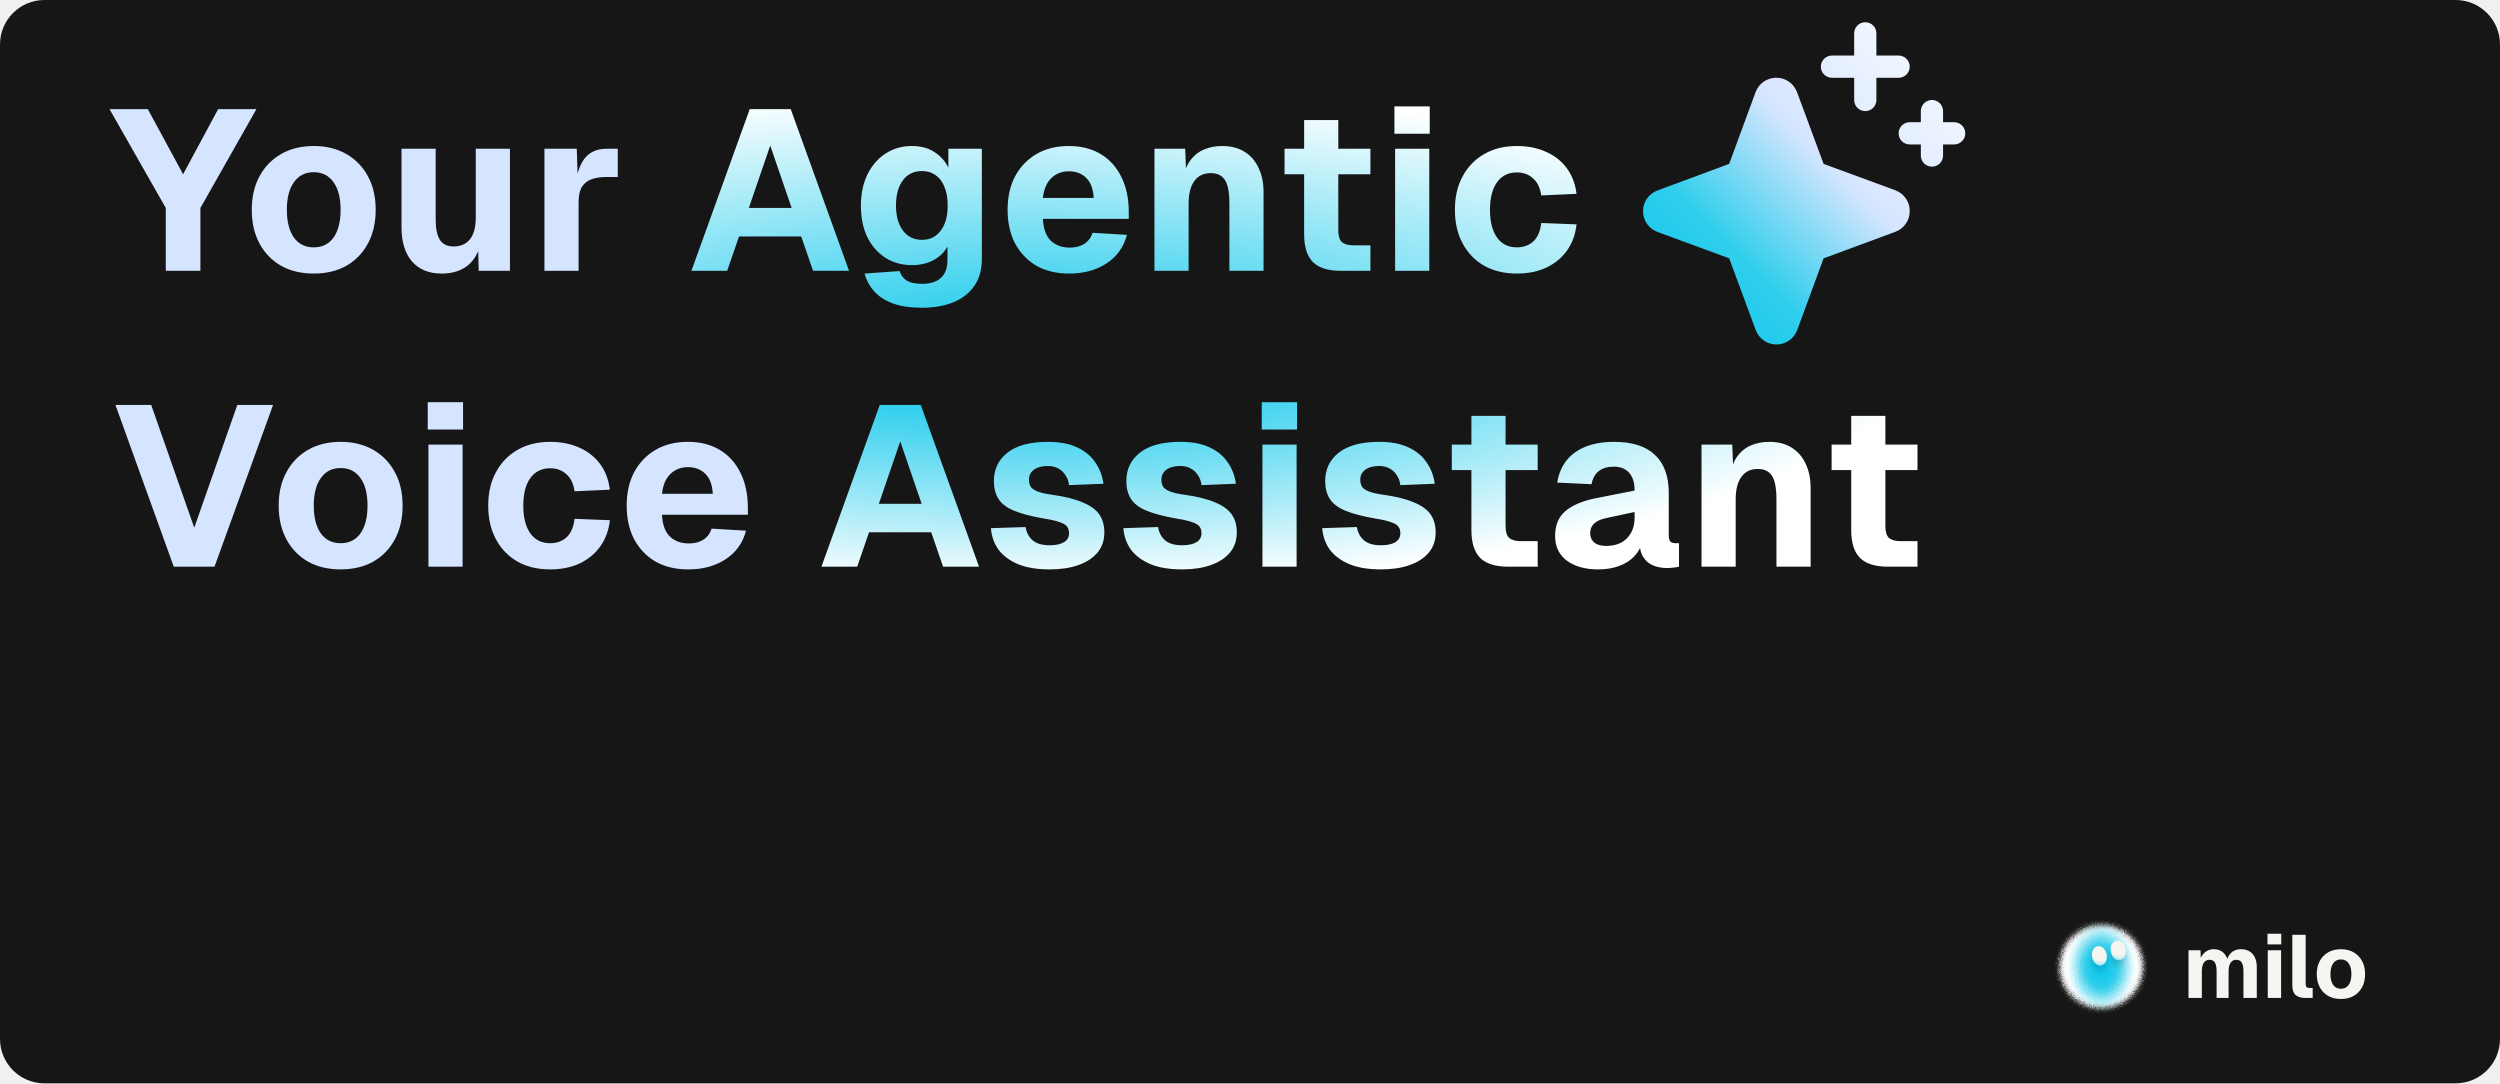
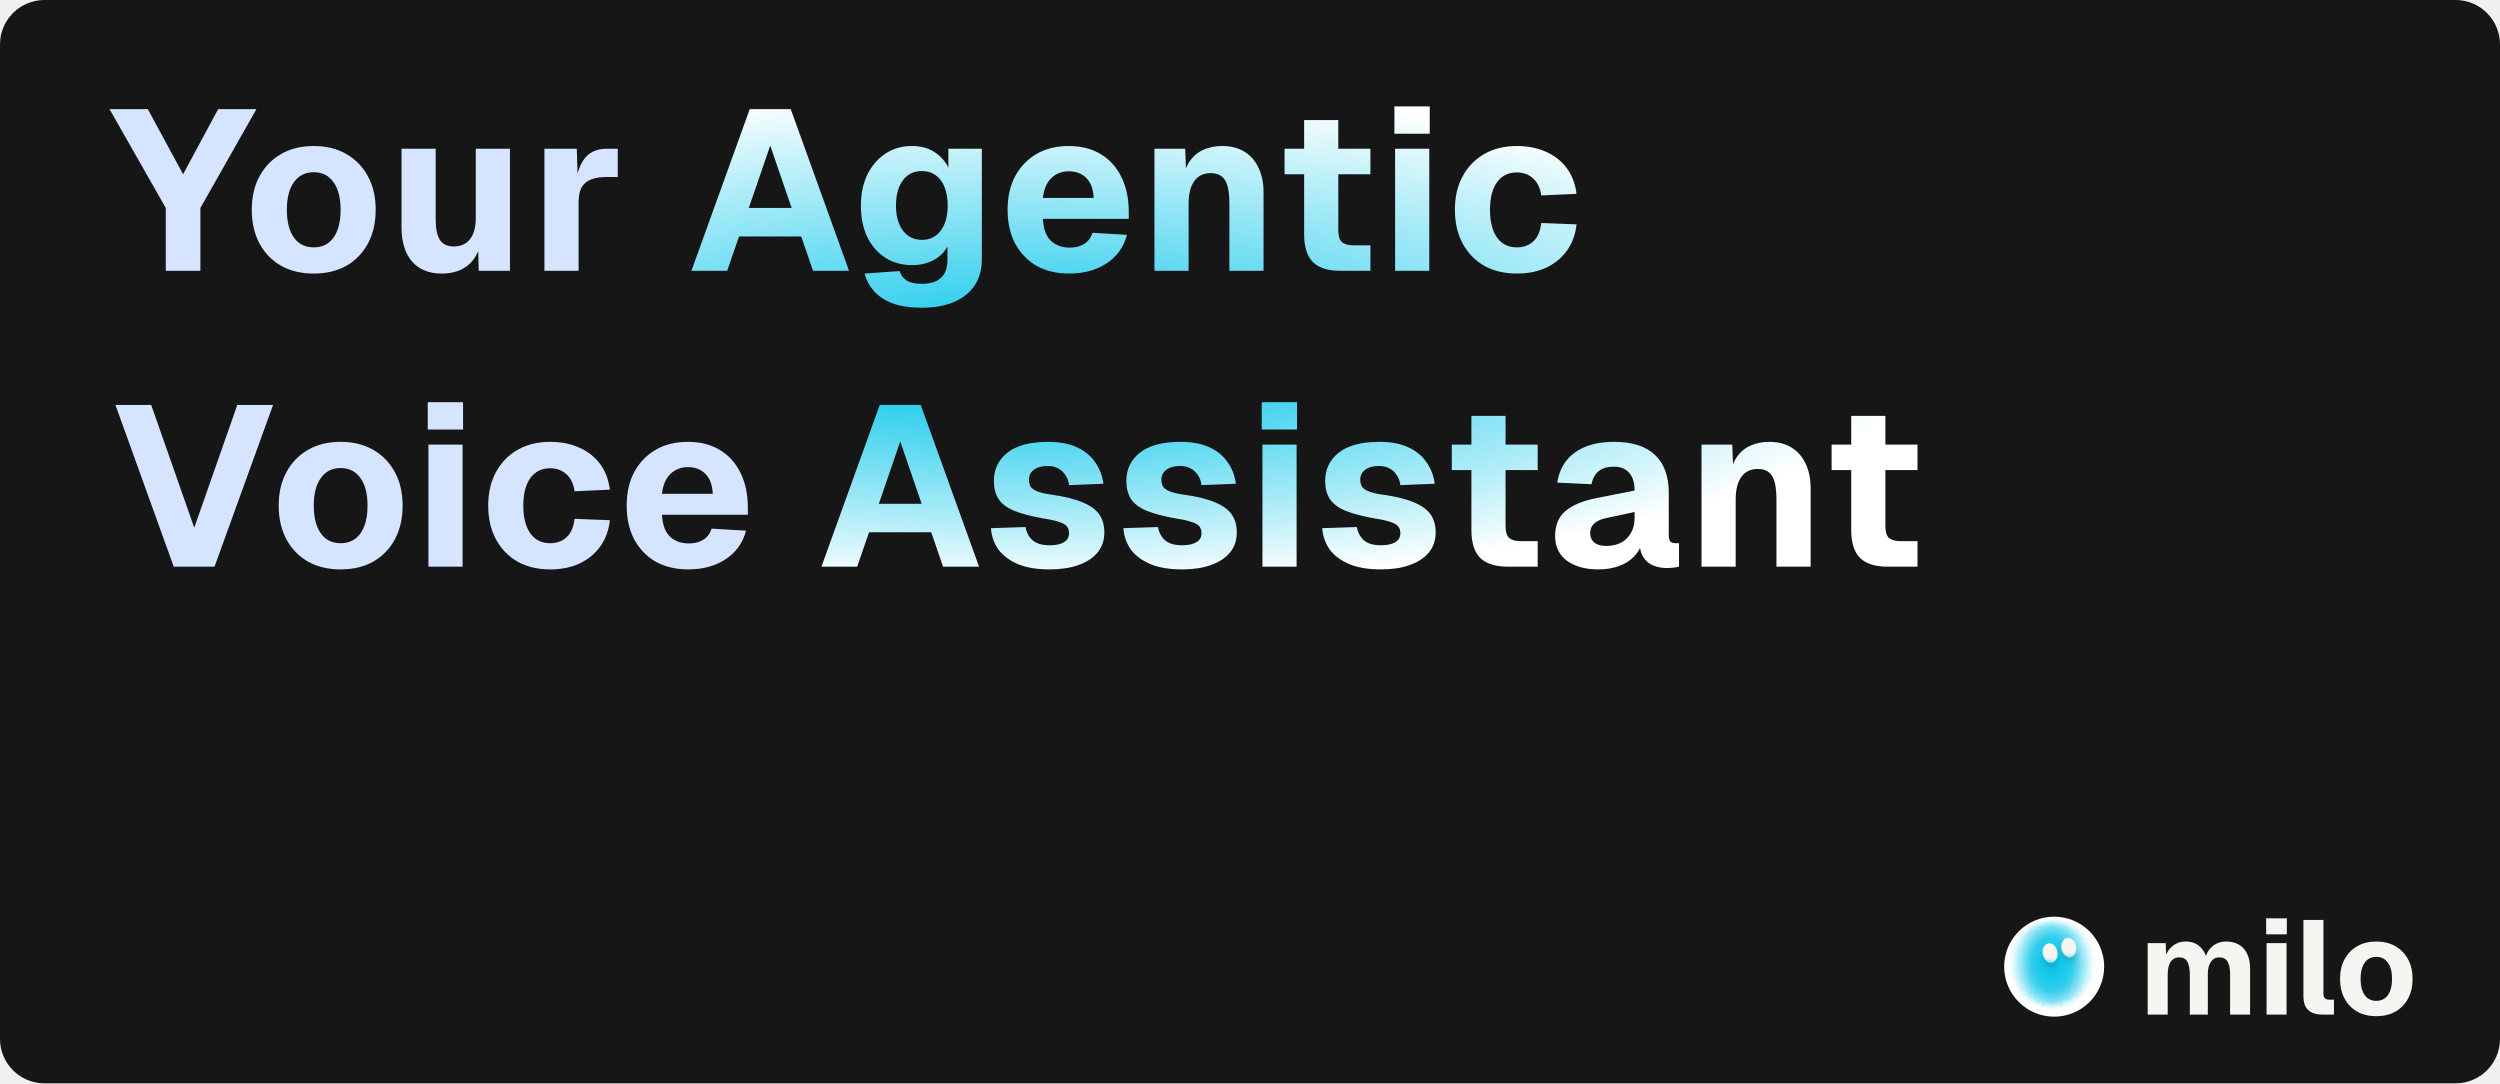
<svg xmlns="http://www.w3.org/2000/svg" width="1800" height="780" viewBox="0 0 1800 780" fill="none">
  <rect width="1800" height="780" rx="32" fill="#161617" />
  <path d="M119.36 195V149.736L78.852 78.56H106.404L131.824 125.464L157.08 78.56H184.632L144.288 149.736V195H119.36ZM225.886 196.968C216.92 196.968 209.103 195.109 202.434 191.392C195.764 187.565 190.571 182.208 186.854 175.32C183.136 168.432 181.278 160.341 181.278 151.048C181.278 141.755 183.136 133.719 186.854 126.94C190.571 120.052 195.764 114.695 202.434 110.868C209.103 107.041 216.92 105.128 225.886 105.128C234.851 105.128 242.668 107.041 249.338 110.868C256.007 114.695 261.2 120.052 264.918 126.94C268.635 133.719 270.494 141.755 270.494 151.048C270.494 160.341 268.635 168.432 264.918 175.32C261.2 182.208 256.007 187.565 249.338 191.392C242.668 195.109 234.851 196.968 225.886 196.968ZM225.886 178.108C232.008 178.108 236.764 175.757 240.154 171.056C243.543 166.245 245.238 159.576 245.238 151.048C245.238 142.52 243.543 135.905 240.154 131.204C236.764 126.393 232.008 123.988 225.886 123.988C219.763 123.988 215.007 126.393 211.618 131.204C208.228 135.905 206.534 142.52 206.534 151.048C206.534 159.576 208.228 166.245 211.618 171.056C215.007 175.757 219.763 178.108 225.886 178.108ZM317.955 196.968C308.88 196.968 301.774 194.071 296.635 188.276C291.606 182.372 289.091 174.172 289.091 163.676V107.096H313.691V157.936C313.691 164.715 314.73 169.689 316.807 172.86C318.884 175.921 322.164 177.452 326.647 177.452C331.676 177.452 335.558 175.757 338.291 172.368C341.134 168.869 342.555 163.676 342.555 156.788V107.096H367.155V195H344.687L344.031 169.744L347.147 170.4C345.835 179.147 342.719 185.761 337.799 190.244C332.879 194.727 326.264 196.968 317.955 196.968ZM391.988 195V107.096H415.276L416.096 132.68L414.292 132.188C415.714 123.332 418.228 116.936 421.836 113C425.444 109.064 430.419 107.096 436.76 107.096H444.796V127.432H436.76C432.168 127.432 428.396 128.033 425.444 129.236C422.492 130.439 420.251 132.352 418.72 134.976C417.299 137.6 416.588 141.153 416.588 145.636V195H391.988ZM125.1 408L83.116 291.56H108.864L139.86 379.956L170.856 291.56H196.604L154.456 408H125.1ZM245.265 409.968C236.299 409.968 228.482 408.109 221.813 404.392C215.143 400.565 209.95 395.208 206.233 388.32C202.515 381.432 200.657 373.341 200.657 364.048C200.657 354.755 202.515 346.719 206.233 339.94C209.95 333.052 215.143 327.695 221.813 323.868C228.482 320.041 236.299 318.128 245.265 318.128C254.23 318.128 262.047 320.041 268.717 323.868C275.386 327.695 280.579 333.052 284.297 339.94C288.014 346.719 289.873 354.755 289.873 364.048C289.873 373.341 288.014 381.432 284.297 388.32C280.579 395.208 275.386 400.565 268.717 404.392C262.047 408.109 254.23 409.968 245.265 409.968ZM245.265 391.108C251.387 391.108 256.143 388.757 259.533 384.056C262.922 379.245 264.617 372.576 264.617 364.048C264.617 355.52 262.922 348.905 259.533 344.204C256.143 339.393 251.387 336.988 245.265 336.988C239.142 336.988 234.386 339.393 230.997 344.204C227.607 348.905 225.913 355.52 225.913 364.048C225.913 372.576 227.607 379.245 230.997 384.056C234.386 388.757 239.142 391.108 245.265 391.108ZM308.47 408V320.096H333.07V408H308.47ZM307.978 309.272V289.592H333.398V309.272H307.978ZM396.125 409.968C387.16 409.968 379.343 408.109 372.673 404.392C366.004 400.565 360.811 395.208 357.093 388.32C353.376 381.432 351.517 373.341 351.517 364.048C351.517 354.755 353.376 346.719 357.093 339.94C360.811 333.052 366.004 327.695 372.673 323.868C379.343 320.041 387.16 318.128 396.125 318.128C403.888 318.128 410.831 319.495 416.953 322.228C423.185 324.961 428.215 328.897 432.041 334.036C435.868 339.175 438.219 345.352 439.093 352.568L413.673 353.716C412.908 348.249 410.94 344.149 407.769 341.416C404.708 338.573 400.827 337.152 396.125 337.152C390.003 337.152 385.247 339.503 381.857 344.204C378.468 348.905 376.773 355.52 376.773 364.048C376.773 372.576 378.468 379.245 381.857 384.056C385.247 388.757 390.003 391.108 396.125 391.108C400.827 391.108 404.763 389.687 407.933 386.844C411.104 383.892 413.017 379.464 413.673 373.56L439.093 374.544C438.328 381.76 436.032 388.047 432.205 393.404C428.488 398.652 423.513 402.752 417.281 405.704C411.159 408.547 404.107 409.968 396.125 409.968ZM495.491 409.968C486.526 409.968 478.709 408.109 472.039 404.392C465.479 400.565 460.341 395.208 456.623 388.32C453.015 381.432 451.211 373.341 451.211 364.048C451.211 354.755 453.015 346.719 456.623 339.94C460.341 333.052 465.479 327.695 472.039 323.868C478.599 320.041 486.362 318.128 495.327 318.128C504.074 318.128 511.673 320.041 518.123 323.868C524.574 327.695 529.549 333.161 533.047 340.268C536.655 347.375 538.459 355.848 538.459 365.688V370.608H476.631C476.959 377.605 478.818 382.799 482.207 386.188C485.706 389.577 490.298 391.272 495.983 391.272C500.138 391.272 503.582 390.397 506.315 388.648C509.158 386.899 511.181 384.22 512.383 380.612L537.147 382.088C534.851 390.835 529.986 397.668 522.551 402.588C515.117 407.508 506.097 409.968 495.491 409.968ZM476.631 355.52H513.203C512.875 349.069 511.071 344.259 507.791 341.088C504.621 337.917 500.466 336.332 495.327 336.332C490.189 336.332 485.925 338.027 482.535 341.416C479.255 344.696 477.287 349.397 476.631 355.52Z" fill="#D6E5FF" />
  <path d="M497.825 195L539.809 78.56H569.329L611.313 195H585.401L576.873 170.236H532.101L523.573 195H497.825ZM539.153 149.736H569.985L554.569 104.8L539.153 149.736ZM663.966 221.568C655.547 221.568 648.495 220.529 642.81 218.452C637.234 216.375 632.751 213.477 629.362 209.76C626.082 206.043 623.786 201.779 622.474 196.968L647.73 195.164C648.604 198.007 650.244 200.248 652.65 201.888C655.164 203.528 658.936 204.348 663.966 204.348C669.87 204.348 674.352 202.927 677.414 200.084C680.584 197.351 682.17 192.923 682.17 186.8V177.452C680.092 181.497 676.758 184.777 672.166 187.292C667.574 189.697 662.435 190.9 656.75 190.9C649.534 190.9 643.138 189.151 637.562 185.652C631.986 182.044 627.612 177.069 624.442 170.728C621.38 164.277 619.85 156.733 619.85 148.096C619.85 139.677 621.38 132.243 624.442 125.792C627.612 119.341 631.931 114.312 637.398 110.704C642.974 106.987 649.315 105.128 656.422 105.128C662.872 105.128 668.284 106.549 672.658 109.392C677.14 112.235 680.53 116.007 682.826 120.708V107.096H706.934V186.308C706.934 194.18 705.13 200.685 701.522 205.824C697.914 211.072 692.884 215.008 686.434 217.632C679.983 220.256 672.494 221.568 663.966 221.568ZM663.802 172.696C669.487 172.696 673.97 170.509 677.25 166.136C680.639 161.763 682.334 155.695 682.334 147.932C682.334 142.793 681.568 138.365 680.038 134.648C678.616 130.931 676.484 128.088 673.642 126.12C670.908 124.152 667.628 123.168 663.802 123.168C657.898 123.168 653.306 125.409 650.026 129.892C646.746 134.375 645.106 140.388 645.106 147.932C645.106 155.585 646.8 161.653 650.19 166.136C653.579 170.509 658.116 172.696 663.802 172.696ZM769.749 196.968C760.784 196.968 752.967 195.109 746.297 191.392C739.737 187.565 734.599 182.208 730.881 175.32C727.273 168.432 725.469 160.341 725.469 151.048C725.469 141.755 727.273 133.719 730.881 126.94C734.599 120.052 739.737 114.695 746.297 110.868C752.857 107.041 760.62 105.128 769.585 105.128C778.332 105.128 785.931 107.041 792.381 110.868C798.832 114.695 803.807 120.161 807.305 127.268C810.913 134.375 812.717 142.848 812.717 152.688V157.608H750.889C751.217 164.605 753.076 169.799 756.465 173.188C759.964 176.577 764.556 178.272 770.241 178.272C774.396 178.272 777.84 177.397 780.573 175.648C783.416 173.899 785.439 171.22 786.641 167.612L811.405 169.088C809.109 177.835 804.244 184.668 796.809 189.588C789.375 194.508 780.355 196.968 769.749 196.968ZM750.889 142.52H787.461C787.133 136.069 785.329 131.259 782.049 128.088C778.879 124.917 774.724 123.332 769.585 123.332C764.447 123.332 760.183 125.027 756.793 128.416C753.513 131.696 751.545 136.397 750.889 142.52ZM831.201 195V107.096H853.341L854.325 132.844L851.209 132.024C852.083 125.464 853.833 120.216 856.457 116.28C859.19 112.344 862.579 109.501 866.625 107.752C870.67 106.003 875.098 105.128 879.909 105.128C886.25 105.128 891.607 106.495 895.981 109.228C900.463 111.961 903.853 115.843 906.149 120.872C908.554 125.792 909.757 131.641 909.757 138.42V195H885.157V146.62C885.157 141.919 884.774 137.928 884.009 134.648C883.243 131.368 881.877 128.908 879.909 127.268C877.941 125.519 875.207 124.644 871.709 124.644C866.57 124.644 862.634 126.557 859.901 130.384C857.167 134.101 855.801 139.513 855.801 146.62V195H831.201ZM965.381 195C956.306 195 949.637 192.923 945.373 188.768C941.109 184.504 938.977 177.78 938.977 168.596V86.432H963.577V165.644C963.577 169.908 964.452 172.805 966.201 174.336C968.06 175.867 970.793 176.632 974.401 176.632H986.701V195H965.381ZM924.873 125.464V107.096H986.701V125.464H924.873ZM1004.48 195V107.096H1029.08V195H1004.48ZM1003.99 96.272V76.592H1029.41V96.272H1003.99ZM1092.14 196.968C1083.17 196.968 1075.36 195.109 1068.69 191.392C1062.02 187.565 1056.82 182.208 1053.11 175.32C1049.39 168.432 1047.53 160.341 1047.53 151.048C1047.53 141.755 1049.39 133.719 1053.11 126.94C1056.82 120.052 1062.02 114.695 1068.69 110.868C1075.36 107.041 1083.17 105.128 1092.14 105.128C1099.9 105.128 1106.84 106.495 1112.97 109.228C1119.2 111.961 1124.23 115.897 1128.05 121.036C1131.88 126.175 1134.23 132.352 1135.11 139.568L1109.69 140.716C1108.92 135.249 1106.95 131.149 1103.78 128.416C1100.72 125.573 1096.84 124.152 1092.14 124.152C1086.02 124.152 1081.26 126.503 1077.87 131.204C1074.48 135.905 1072.79 142.52 1072.79 151.048C1072.79 159.576 1074.48 166.245 1077.87 171.056C1081.26 175.757 1086.02 178.108 1092.14 178.108C1096.84 178.108 1100.78 176.687 1103.95 173.844C1107.12 170.892 1109.03 166.464 1109.69 160.56L1135.11 161.544C1134.34 168.76 1132.05 175.047 1128.22 180.404C1124.5 185.652 1119.53 189.752 1113.29 192.704C1107.17 195.547 1100.12 196.968 1092.14 196.968Z" fill="url(#paint0_radial_121_2)" />
  <path d="M591.433 408L633.417 291.56H662.937L704.921 408H679.009L670.481 383.236H625.709L617.181 408H591.433ZM632.761 362.736H663.593L648.177 317.8L632.761 362.736ZM755.77 409.968C746.695 409.968 739.096 408.711 732.974 406.196C726.851 403.572 722.15 400.073 718.87 395.7C715.699 391.217 713.895 386.079 713.458 380.284L738.386 379.464C739.151 383.619 740.9 386.844 743.634 389.14C746.367 391.436 750.412 392.584 755.77 392.584C760.143 392.584 763.532 391.873 765.938 390.452C768.452 389.031 769.71 386.844 769.71 383.892C769.71 382.033 769.272 380.503 768.398 379.3C767.523 377.988 765.774 376.895 763.15 376.02C760.635 375.036 756.863 374.161 751.834 373.396C742.54 371.756 735.27 369.843 730.022 367.656C724.774 365.469 721.056 362.627 718.87 359.128C716.683 355.629 715.59 351.365 715.59 346.336C715.59 337.917 718.815 331.139 725.266 326C731.826 320.752 741.611 318.128 754.622 318.128C762.931 318.128 769.874 319.44 775.45 322.064C781.135 324.688 785.508 328.296 788.57 332.888C791.74 337.371 793.708 342.509 794.474 348.304L769.71 349.288C769.382 346.445 768.507 344.04 767.086 342.072C765.774 339.995 764.079 338.409 762.002 337.316C759.924 336.113 757.41 335.512 754.458 335.512C750.084 335.512 746.695 336.441 744.29 338.3C741.994 340.049 740.846 342.4 740.846 345.352C740.846 347.539 741.338 349.343 742.322 350.764C743.415 352.076 745.164 353.169 747.57 354.044C749.975 354.919 753.2 355.629 757.246 356.176C766.648 357.488 774.083 359.347 779.55 361.752C785.126 364.048 789.116 366.945 791.522 370.444C793.927 373.943 795.13 378.261 795.13 383.4C795.13 389.085 793.49 393.896 790.21 397.832C786.93 401.768 782.338 404.775 776.434 406.852C770.639 408.929 763.751 409.968 755.77 409.968ZM851.14 409.968C842.065 409.968 834.466 408.711 828.344 406.196C822.221 403.572 817.52 400.073 814.24 395.7C811.069 391.217 809.265 386.079 808.828 380.284L833.756 379.464C834.521 383.619 836.27 386.844 839.004 389.14C841.737 391.436 845.782 392.584 851.14 392.584C855.513 392.584 858.902 391.873 861.308 390.452C863.822 389.031 865.08 386.844 865.08 383.892C865.08 382.033 864.642 380.503 863.768 379.3C862.893 377.988 861.144 376.895 858.52 376.02C856.005 375.036 852.233 374.161 847.204 373.396C837.91 371.756 830.64 369.843 825.392 367.656C820.144 365.469 816.426 362.627 814.24 359.128C812.053 355.629 810.96 351.365 810.96 346.336C810.96 337.917 814.185 331.139 820.636 326C827.196 320.752 836.981 318.128 849.992 318.128C858.301 318.128 865.244 319.44 870.82 322.064C876.505 324.688 880.878 328.296 883.94 332.888C887.11 337.371 889.078 342.509 889.844 348.304L865.08 349.288C864.752 346.445 863.877 344.04 862.456 342.072C861.144 339.995 859.449 338.409 857.372 337.316C855.294 336.113 852.78 335.512 849.828 335.512C845.454 335.512 842.065 336.441 839.66 338.3C837.364 340.049 836.216 342.4 836.216 345.352C836.216 347.539 836.708 349.343 837.692 350.764C838.785 352.076 840.534 353.169 842.94 354.044C845.345 354.919 848.57 355.629 852.616 356.176C862.018 357.488 869.453 359.347 874.92 361.752C880.496 364.048 884.486 366.945 886.892 370.444C889.297 373.943 890.5 378.261 890.5 383.4C890.5 389.085 888.86 393.896 885.58 397.832C882.3 401.768 877.708 404.775 871.804 406.852C866.009 408.929 859.121 409.968 851.14 409.968ZM908.953 408V320.096H933.553V408H908.953ZM908.461 309.272V289.592H933.881V309.272H908.461ZM994.313 409.968C985.238 409.968 977.639 408.711 971.517 406.196C965.394 403.572 960.693 400.073 957.413 395.7C954.242 391.217 952.438 386.079 952.001 380.284L976.929 379.464C977.694 383.619 979.443 386.844 982.177 389.14C984.91 391.436 988.955 392.584 994.313 392.584C998.686 392.584 1002.08 391.873 1004.48 390.452C1007 389.031 1008.25 386.844 1008.25 383.892C1008.25 382.033 1007.82 380.503 1006.94 379.3C1006.07 377.988 1004.32 376.895 1001.69 376.02C999.178 375.036 995.406 374.161 990.377 373.396C981.083 371.756 973.813 369.843 968.565 367.656C963.317 365.469 959.599 362.627 957.413 359.128C955.226 355.629 954.133 351.365 954.133 346.336C954.133 337.917 957.358 331.139 963.809 326C970.369 320.752 980.154 318.128 993.165 318.128C1001.47 318.128 1008.42 319.44 1013.99 322.064C1019.68 324.688 1024.05 328.296 1027.11 332.888C1030.28 337.371 1032.25 342.509 1033.02 348.304L1008.25 349.288C1007.92 346.445 1007.05 344.04 1005.63 342.072C1004.32 339.995 1002.62 338.409 1000.54 337.316C998.467 336.113 995.953 335.512 993.001 335.512C988.627 335.512 985.238 336.441 982.833 338.3C980.537 340.049 979.389 342.4 979.389 345.352C979.389 347.539 979.881 349.343 980.865 350.764C981.958 352.076 983.707 353.169 986.113 354.044C988.518 354.919 991.743 355.629 995.789 356.176C1005.19 357.488 1012.63 359.347 1018.09 361.752C1023.67 364.048 1027.66 366.945 1030.06 370.444C1032.47 373.943 1033.67 378.261 1033.67 383.4C1033.67 389.085 1032.03 393.896 1028.75 397.832C1025.47 401.768 1020.88 404.775 1014.98 406.852C1009.18 408.929 1002.29 409.968 994.313 409.968ZM1085.81 408C1076.74 408 1070.07 405.923 1065.8 401.768C1061.54 397.504 1059.41 390.78 1059.41 381.596V299.432H1084.01V378.644C1084.01 382.908 1084.88 385.805 1086.63 387.336C1088.49 388.867 1091.22 389.632 1094.83 389.632H1107.13V408H1085.81ZM1045.3 338.464V320.096H1107.13V338.464H1045.3ZM1150.51 409.968C1141.44 409.968 1134 407.891 1128.21 403.736C1122.52 399.472 1119.68 393.568 1119.68 386.024C1119.68 378.261 1122.08 372.303 1126.89 368.148C1131.81 363.884 1139.03 360.768 1148.54 358.8L1176.91 353.224C1176.91 347.539 1175.6 343.275 1172.98 340.432C1170.46 337.48 1166.8 336.004 1161.99 336.004C1157.29 336.004 1153.63 337.097 1151 339.284C1148.38 341.361 1146.68 344.477 1145.92 348.632L1121.15 347.484C1122.79 337.863 1127.11 330.592 1134.11 325.672C1141.22 320.643 1150.51 318.128 1161.99 318.128C1175.11 318.128 1184.95 321.244 1191.51 327.476C1198.18 333.708 1201.51 342.837 1201.51 354.864V384.876C1201.51 387.391 1201.9 389.085 1202.66 389.96C1203.54 390.725 1204.79 391.108 1206.43 391.108H1208.89V408C1208.13 408.219 1206.87 408.437 1205.12 408.656C1203.48 408.875 1201.84 408.984 1200.2 408.984C1196.7 408.984 1193.42 408.383 1190.36 407.18C1187.41 405.977 1185 403.955 1183.15 401.112C1181.29 398.16 1180.36 394.005 1180.36 388.648L1182.49 390.288C1181.4 394.224 1179.43 397.668 1176.59 400.62C1173.85 403.572 1170.24 405.868 1165.76 407.508C1161.39 409.148 1156.3 409.968 1150.51 409.968ZM1156.41 393.076C1160.46 393.076 1164.01 392.311 1167.07 390.78C1170.14 389.14 1172.54 386.789 1174.29 383.728C1176.04 380.667 1176.91 377.059 1176.91 372.904V368.64L1156.91 372.904C1152.97 373.669 1149.96 374.981 1147.89 376.84C1145.92 378.589 1144.93 380.885 1144.93 383.728C1144.93 386.68 1145.92 388.976 1147.89 390.616C1149.85 392.256 1152.7 393.076 1156.41 393.076ZM1225.09 408V320.096H1247.23L1248.21 345.844L1245.1 345.024C1245.97 338.464 1247.72 333.216 1250.35 329.28C1253.08 325.344 1256.47 322.501 1260.51 320.752C1264.56 319.003 1268.99 318.128 1273.8 318.128C1280.14 318.128 1285.5 319.495 1289.87 322.228C1294.35 324.961 1297.74 328.843 1300.04 333.872C1302.44 338.792 1303.65 344.641 1303.65 351.42V408H1279.05V359.62C1279.05 354.919 1278.66 350.928 1277.9 347.648C1277.13 344.368 1275.77 341.908 1273.8 340.268C1271.83 338.519 1269.1 337.644 1265.6 337.644C1260.46 337.644 1256.52 339.557 1253.79 343.384C1251.06 347.101 1249.69 352.513 1249.69 359.62V408H1225.09ZM1359.27 408C1350.19 408 1343.53 405.923 1339.26 401.768C1335 397.504 1332.87 390.78 1332.87 381.596V299.432H1357.47V378.644C1357.47 382.908 1358.34 385.805 1360.09 387.336C1361.95 388.867 1364.68 389.632 1368.29 389.632H1380.59V408H1359.27ZM1318.76 338.464V320.096H1380.59V338.464H1318.76Z" fill="url(#paint1_radial_121_2)" />
+   <rect x="1443" y="660" width="72" height="72" rx="36" fill="white" />
  <g clip-path="url(#clip0_121_2)">
    <g filter="url(#filter0_fg_121_2)">
-       <path d="M1513 726C1529.57 726 1543 712.569 1543 696C1543 679.431 1529.57 666 1513 666C1496.43 666 1483 679.431 1483 696C1483 712.569 1496.43 726 1513 726Z" fill="url(#paint2_radial_121_2)" />
+       <path d="M1477.5 724C1494.07 724 1507.5 710.569 1507.5 694C1507.5 677.431 1494.07 664 1477.5 664C1460.93 664 1447.5 677.431 1447.5 694C1447.5 710.569 1460.93 724 1477.5 724Z" fill="url(#paint2_radial_121_2)" />
    </g>
    <g filter="url(#filter1_d_121_2)">
-       <path d="M1526.38 691.106C1529.25 690.546 1530.99 687.018 1530.25 683.225C1529.51 679.432 1526.58 676.811 1523.71 677.37C1520.83 677.93 1519.09 681.458 1519.83 685.251C1520.57 689.044 1523.5 691.665 1526.38 691.106Z" fill="url(#paint3_radial_121_2)" />
+       <path d="M1490.88 689.106C1493.75 688.546 1495.49 685.018 1494.75 681.225C1494.01 677.432 1491.08 674.811 1488.21 675.37C1485.33 675.93 1483.59 679.458 1484.33 683.251C1485.07 687.044 1488 689.665 1490.88 689.106Z" fill="url(#paint3_radial_121_2)" />
    </g>
    <g filter="url(#filter2_d_121_2)">
-       <path d="M1512.91 694.99C1515.78 694.431 1517.52 690.902 1516.78 687.109C1516.04 683.317 1513.11 680.695 1510.24 681.255C1507.36 681.814 1505.62 685.342 1506.36 689.135C1507.1 692.928 1510.03 695.549 1512.91 694.99Z" fill="url(#paint4_radial_121_2)" />
+       <path d="M1477.41 692.99C1480.28 692.431 1482.02 688.902 1481.28 685.109C1480.54 681.317 1477.61 678.695 1474.74 679.255C1471.86 679.814 1470.12 683.342 1470.86 687.135C1471.6 690.928 1474.53 693.549 1477.41 692.99Z" fill="url(#paint4_radial_121_2)" />
    </g>
  </g>
-   <path d="M1575.72 718.5V684.196H1584.36L1584.68 692.452L1583.79 692.068C1584.26 690.233 1584.96 688.676 1585.9 687.396C1586.88 686.116 1588.05 685.135 1589.42 684.452C1590.79 683.769 1592.28 683.428 1593.9 683.428C1596.76 683.428 1599.06 684.26 1600.81 685.924C1602.6 687.588 1603.76 689.828 1604.27 692.644L1603.05 692.708C1603.44 690.703 1604.1 689.017 1605.04 687.652C1606.02 686.244 1607.21 685.199 1608.62 684.516C1610.03 683.791 1611.61 683.428 1613.36 683.428C1615.75 683.428 1617.79 683.919 1619.5 684.9C1621.21 685.881 1622.53 687.353 1623.47 689.316C1624.41 691.236 1624.88 693.604 1624.88 696.42V718.5H1615.28V699.108C1615.28 696.42 1614.87 694.415 1614.06 693.092C1613.25 691.727 1611.93 691.044 1610.09 691.044C1608.94 691.044 1607.96 691.364 1607.15 692.004C1606.34 692.644 1605.7 693.583 1605.23 694.82C1604.8 696.015 1604.59 697.487 1604.59 699.236V718.5H1595.95V699.236C1595.95 696.591 1595.56 694.564 1594.8 693.156C1594.03 691.748 1592.71 691.044 1590.83 691.044C1589.68 691.044 1588.67 691.364 1587.82 692.004C1587.01 692.644 1586.39 693.583 1585.96 694.82C1585.54 696.057 1585.32 697.529 1585.32 699.236V718.5H1575.72ZM1632.79 718.5V684.196H1642.39V718.5H1632.79ZM1632.59 679.972V672.292H1642.51V679.972H1632.59ZM1659.43 718.5C1656.62 718.5 1654.42 717.796 1652.84 716.388C1651.26 714.98 1650.47 712.697 1650.47 709.54V673.06H1660.07V708.516C1660.07 709.54 1660.31 710.265 1660.78 710.692C1661.25 711.119 1661.93 711.332 1662.83 711.332H1665.13V718.5H1659.43ZM1685.46 719.268C1681.96 719.268 1678.91 718.543 1676.31 717.092C1673.71 715.599 1671.68 713.508 1670.23 710.82C1668.78 708.132 1668.06 704.975 1668.06 701.348C1668.06 697.721 1668.78 694.585 1670.23 691.94C1671.68 689.252 1673.71 687.161 1676.31 685.668C1678.91 684.175 1681.96 683.428 1685.46 683.428C1688.96 683.428 1692.01 684.175 1694.62 685.668C1697.22 687.161 1699.24 689.252 1700.7 691.94C1702.15 694.585 1702.87 697.721 1702.87 701.348C1702.87 704.975 1702.15 708.132 1700.7 710.82C1699.24 713.508 1697.22 715.599 1694.62 717.092C1692.01 718.543 1688.96 719.268 1685.46 719.268ZM1685.46 711.908C1687.85 711.908 1689.71 710.991 1691.03 709.156C1692.35 707.279 1693.02 704.676 1693.02 701.348C1693.02 698.02 1692.35 695.439 1691.03 693.604C1689.71 691.727 1687.85 690.788 1685.46 690.788C1683.07 690.788 1681.22 691.727 1679.9 693.604C1678.57 695.439 1677.91 698.02 1677.91 701.348C1677.91 704.676 1678.57 707.279 1679.9 709.156C1681.22 710.991 1683.07 711.908 1685.46 711.908Z" fill="#F7F5F2" />
-   <path d="M1375 152C1375.02 155.262 1374.03 158.45 1372.16 161.125C1370.3 163.801 1367.65 165.832 1364.58 166.94L1313 186L1294 237.62C1292.87 240.677 1290.84 243.315 1288.17 245.178C1285.5 247.042 1282.32 248.041 1279.06 248.041C1275.8 248.041 1272.62 247.042 1269.95 245.178C1267.28 243.315 1265.25 240.677 1264.12 237.62L1245 186L1193.38 167C1190.32 165.875 1187.69 163.839 1185.82 161.168C1183.96 158.496 1182.96 155.317 1182.96 152.06C1182.96 148.803 1183.96 145.624 1185.82 142.952C1187.69 140.281 1190.32 138.245 1193.38 137.12L1245 118L1264 66.38C1265.13 63.323 1267.16 60.685 1269.83 58.822C1272.5 56.959 1275.68 55.959 1278.94 55.959C1282.2 55.959 1285.38 56.959 1288.05 58.822C1290.72 60.685 1292.75 63.323 1293.88 66.38L1313 118L1364.62 137C1367.69 138.118 1370.34 140.161 1372.2 142.848C1374.06 145.535 1375.04 148.733 1375 152ZM1319 56H1335V72C1335 74.122 1335.84 76.157 1337.34 77.657C1338.84 79.157 1340.88 80 1343 80C1345.12 80 1347.16 79.157 1348.66 77.657C1350.16 76.157 1351 74.122 1351 72V56H1367C1369.12 56 1371.16 55.157 1372.66 53.657C1374.16 52.157 1375 50.122 1375 48C1375 45.878 1374.16 43.843 1372.66 42.343C1371.16 40.843 1369.12 40 1367 40H1351V24C1351 21.878 1350.16 19.843 1348.66 18.343C1347.16 16.843 1345.12 16 1343 16C1340.88 16 1338.84 16.843 1337.34 18.343C1335.84 19.843 1335 21.878 1335 24V40H1319C1316.88 40 1314.84 40.843 1313.34 42.343C1311.84 43.843 1311 45.878 1311 48C1311 50.122 1311.84 52.157 1313.34 53.657C1314.84 55.157 1316.88 56 1319 56ZM1407 88H1399V80C1399 77.878 1398.16 75.843 1396.66 74.343C1395.16 72.843 1393.12 72 1391 72C1388.88 72 1386.84 72.843 1385.34 74.343C1383.84 75.843 1383 77.878 1383 80V88H1375C1372.88 88 1370.84 88.843 1369.34 90.343C1367.84 91.843 1367 93.878 1367 96C1367 98.122 1367.84 100.157 1369.34 101.657C1370.84 103.157 1372.88 104 1375 104H1383V112C1383 114.122 1383.84 116.157 1385.34 117.657C1386.84 119.157 1388.88 120 1391 120C1393.12 120 1395.16 119.157 1396.66 117.657C1398.16 116.157 1399 114.122 1399 112V104H1407C1409.12 104 1411.16 103.157 1412.66 101.657C1414.16 100.157 1415 98.122 1415 96C1415 93.878 1414.16 91.843 1412.66 90.343C1411.16 88.843 1409.12 88 1407 88Z" fill="url(#paint5_linear_121_2)" />
+   <path d="M1546.34 730.5V679.044H1559.3L1559.78 691.428L1558.43 690.852C1559.14 688.1 1560.19 685.764 1561.6 683.844C1563.07 681.924 1564.83 680.452 1566.88 679.428C1568.93 678.404 1571.17 677.892 1573.6 677.892C1577.89 677.892 1581.34 679.14 1583.97 681.636C1586.66 684.132 1588.38 687.492 1589.15 691.716L1587.33 691.812C1587.9 688.804 1588.9 686.276 1590.3 684.228C1591.78 682.116 1593.57 680.548 1595.68 679.524C1597.79 678.436 1600.16 677.892 1602.78 677.892C1606.37 677.892 1609.44 678.628 1612 680.1C1614.56 681.572 1616.54 683.78 1617.95 686.724C1619.36 689.604 1620.06 693.156 1620.06 697.38V730.5H1605.66V701.412C1605.66 697.38 1605.06 694.372 1603.84 692.388C1602.62 690.34 1600.64 689.316 1597.89 689.316C1596.16 689.316 1594.69 689.796 1593.47 690.756C1592.26 691.716 1591.3 693.124 1590.59 694.98C1589.95 696.772 1589.63 698.98 1589.63 701.604V730.5H1576.67V701.604C1576.67 697.636 1576.1 694.596 1574.94 692.484C1573.79 690.372 1571.81 689.316 1568.99 689.316C1567.26 689.316 1565.76 689.796 1564.48 690.756C1563.26 691.716 1562.34 693.124 1561.7 694.98C1561.06 696.836 1560.74 699.044 1560.74 701.604V730.5H1546.34ZM1631.93 730.5V679.044H1646.33V730.5H1631.93ZM1631.64 672.708V661.188H1646.52V672.708H1631.64ZM1671.9 730.5C1667.68 730.5 1664.38 729.444 1662.01 727.332C1659.65 725.22 1658.46 721.796 1658.46 717.06V662.34H1672.86V715.524C1672.86 717.06 1673.21 718.148 1673.92 718.788C1674.62 719.428 1675.65 719.748 1676.99 719.748H1680.45V730.5H1671.9ZM1710.95 731.652C1705.7 731.652 1701.12 730.564 1697.22 728.388C1693.31 726.148 1690.27 723.012 1688.1 718.98C1685.92 714.948 1684.83 710.212 1684.83 704.772C1684.83 699.332 1685.92 694.628 1688.1 690.66C1690.27 686.628 1693.31 683.492 1697.22 681.252C1701.12 679.012 1705.7 677.892 1710.95 677.892C1716.19 677.892 1720.77 679.012 1724.67 681.252C1728.58 683.492 1731.62 686.628 1733.79 690.66C1735.97 694.628 1737.06 699.332 1737.06 704.772C1737.06 710.212 1735.97 714.948 1733.79 718.98C1731.62 723.012 1728.58 726.148 1724.67 728.388C1720.77 730.564 1716.19 731.652 1710.95 731.652ZM1710.95 720.612C1714.53 720.612 1717.31 719.236 1719.3 716.484C1721.28 713.668 1722.27 709.764 1722.27 704.772C1722.27 699.78 1721.28 695.908 1719.3 693.156C1717.31 690.34 1714.53 688.932 1710.95 688.932C1707.36 688.932 1704.58 690.34 1702.59 693.156C1700.61 695.908 1699.62 699.78 1699.62 704.772C1699.62 709.764 1700.61 713.668 1702.59 716.484C1704.58 719.236 1707.36 720.612 1710.95 720.612Z" fill="#F7F5F2" />
  <defs>
-     <filter id="filter0_fg_121_2" x="1479" y="662" width="68" height="68" filterUnits="userSpaceOnUse" color-interpolation-filters="sRGB">
+     <filter id="filter0_fg_121_2" x="1443.5" y="660" width="68" height="68" filterUnits="userSpaceOnUse" color-interpolation-filters="sRGB">
      <feFlood flood-opacity="0" result="BackgroundImageFix" />
      <feBlend mode="normal" in="SourceGraphic" in2="BackgroundImageFix" result="shape" />
      <feGaussianBlur stdDeviation="2" result="effect1_foregroundBlur_121_2" />
-       <feTurbulence type="fractalNoise" baseFrequency="10 10" numOctaves="3" seed="6780" />
+       <feTurbulence type="fractalNoise" baseFrequency="0.999 0.999" numOctaves="3" seed="6780" />
      <feDisplacementMap in="effect1_foregroundBlur_121_2" scale="4" xChannelSelector="R" yChannelSelector="G" result="displacedImage" width="100%" height="100%" />
      <feMerge result="effect2_texture_121_2">
        <feMergeNode in="displacedImage" />
      </feMerge>
    </filter>
-     <filter id="filter1_d_121_2" x="1515.66" y="677.295" width="18.759" height="21.886" filterUnits="userSpaceOnUse" color-interpolation-filters="sRGB">
+     <filter id="filter1_d_121_2" x="1480.16" y="675.295" width="18.759" height="21.886" filterUnits="userSpaceOnUse" color-interpolation-filters="sRGB">
      <feFlood flood-opacity="0" result="BackgroundImageFix" />
      <feColorMatrix in="SourceAlpha" type="matrix" values="0 0 0 0 0 0 0 0 0 0 0 0 0 0 0 0 0 0 127 0" result="hardAlpha" />
      <feOffset dy="4" />
      <feGaussianBlur stdDeviation="2" />
      <feComposite in2="hardAlpha" operator="out" />
      <feColorMatrix type="matrix" values="0 0 0 0 0 0 0 0 0 0 0 0 0 0 0 0 0 0 0.12 0" />
      <feBlend mode="normal" in2="BackgroundImageFix" result="effect1_dropShadow_121_2" />
      <feBlend mode="normal" in="SourceGraphic" in2="effect1_dropShadow_121_2" result="shape" />
    </filter>
-     <filter id="filter2_d_121_2" x="1502.19" y="681.179" width="18.759" height="21.886" filterUnits="userSpaceOnUse" color-interpolation-filters="sRGB">
+     <filter id="filter2_d_121_2" x="1466.69" y="679.179" width="18.759" height="21.886" filterUnits="userSpaceOnUse" color-interpolation-filters="sRGB">
      <feFlood flood-opacity="0" result="BackgroundImageFix" />
      <feColorMatrix in="SourceAlpha" type="matrix" values="0 0 0 0 0 0 0 0 0 0 0 0 0 0 0 0 0 0 127 0" result="hardAlpha" />
      <feOffset dy="4" />
      <feGaussianBlur stdDeviation="2" />
      <feComposite in2="hardAlpha" operator="out" />
      <feColorMatrix type="matrix" values="0 0 0 0 0 0 0 0 0 0 0 0 0 0 0 0 0 0 0.12 0" />
      <feBlend mode="normal" in2="BackgroundImageFix" result="effect1_dropShadow_121_2" />
      <feBlend mode="normal" in="SourceGraphic" in2="effect1_dropShadow_121_2" result="shape" />
    </filter>
    <radialGradient id="paint0_radial_121_2" cx="0" cy="0" r="1" gradientUnits="userSpaceOnUse" gradientTransform="translate(735.5 243.5) scale(655.5 179.5)">
      <stop stop-color="#14C8EB" />
      <stop offset="1" stop-color="white" />
    </radialGradient>
    <radialGradient id="paint1_radial_121_2" cx="0" cy="0" r="1" gradientUnits="userSpaceOnUse" gradientTransform="translate(735.5 243.5) scale(655.5 179.5)">
      <stop offset="0.2" stop-color="#14C8EB" />
      <stop offset="1" stop-color="white" />
    </radialGradient>
-     <radialGradient id="paint2_radial_121_2" cx="0" cy="0" r="1" gradientUnits="userSpaceOnUse" gradientTransform="translate(1513 696) rotate(90) scale(31.025 23.7665)">
+     <radialGradient id="paint2_radial_121_2" cx="0" cy="0" r="1" gradientUnits="userSpaceOnUse" gradientTransform="translate(1477.5 694) rotate(89.2655) scale(39.0032 29.8782)">
      <stop offset="0.22" stop-color="#14C8EB" />
      <stop offset="0.502" stop-color="#30CEEC" />
      <stop offset="1" stop-color="white" />
    </radialGradient>
-     <radialGradient id="paint3_radial_121_2" cx="0" cy="0" r="1" gradientUnits="userSpaceOnUse" gradientTransform="translate(1525.07 682.662) rotate(101.084) scale(19.6176 24.8778)">
+     <radialGradient id="paint3_radial_121_2" cx="0" cy="0" r="1" gradientUnits="userSpaceOnUse" gradientTransform="translate(1489.57 680.662) rotate(101.084) scale(19.6176 24.8778)">
      <stop offset="0.26" stop-color="#F7F5F2" />
      <stop offset="0.63" stop-color="#86DFEF" stop-opacity="0.55" />
      <stop offset="1" stop-color="#14C8EB" stop-opacity="0.1" />
    </radialGradient>
-     <radialGradient id="paint4_radial_121_2" cx="0" cy="0" r="1" gradientUnits="userSpaceOnUse" gradientTransform="translate(1511.6 686.546) rotate(101.084) scale(19.6176 24.8778)">
+     <radialGradient id="paint4_radial_121_2" cx="0" cy="0" r="1" gradientUnits="userSpaceOnUse" gradientTransform="translate(1476.1 684.546) rotate(101.084) scale(19.6176 24.8778)">
      <stop offset="0.26" stop-color="#F7F5F2" />
      <stop offset="0.63" stop-color="#86DFEF" stop-opacity="0.55" />
      <stop offset="1" stop-color="#14C8EB" stop-opacity="0.1" />
    </radialGradient>
-     <linearGradient id="paint5_linear_121_2" x1="1208.5" y1="224" x2="1415" y2="16" gradientUnits="userSpaceOnUse">
-       <stop stop-color="#14C8EB" />
-       <stop offset="0.202" stop-color="#30CEEC" />
-       <stop offset="0.52" stop-color="#D6E5FF" />
-       <stop offset="1" stop-color="white" />
-     </linearGradient>
    <clipPath id="clip0_121_2">
-       <rect width="68" height="68" fill="white" transform="translate(1478.5 662)" />
+       <rect width="68" height="68" fill="white" transform="translate(1443 660)" />
    </clipPath>
  </defs>
</svg>
